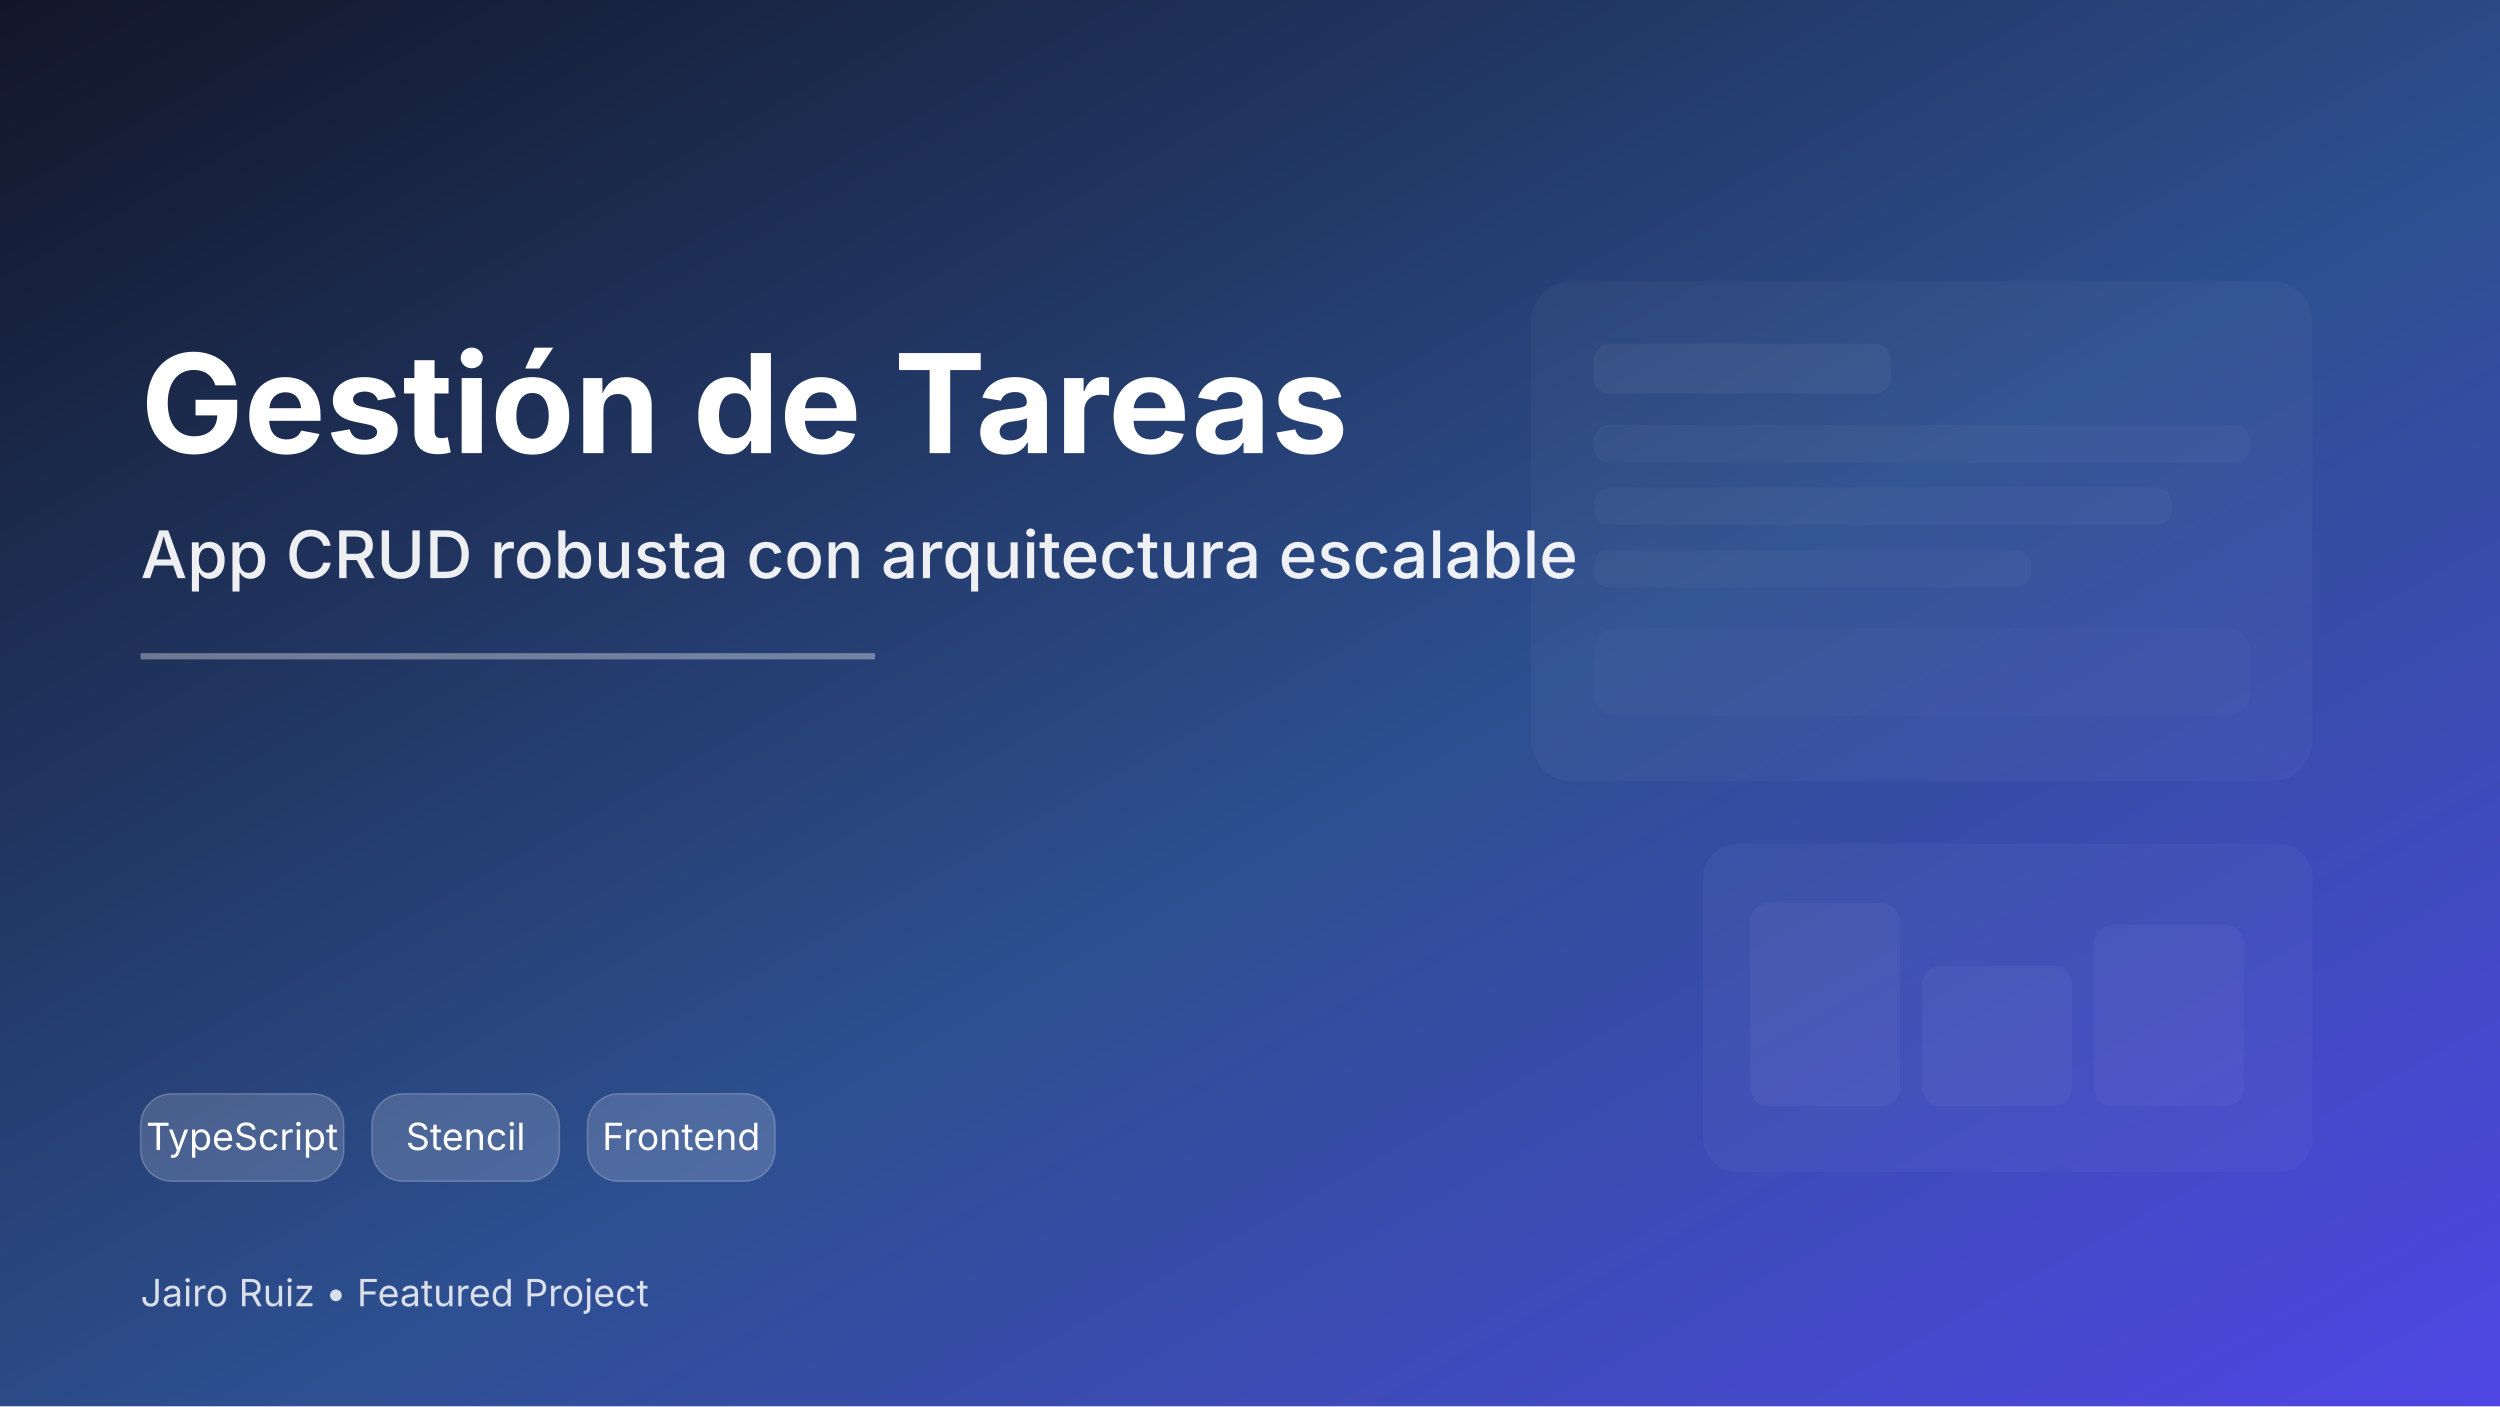
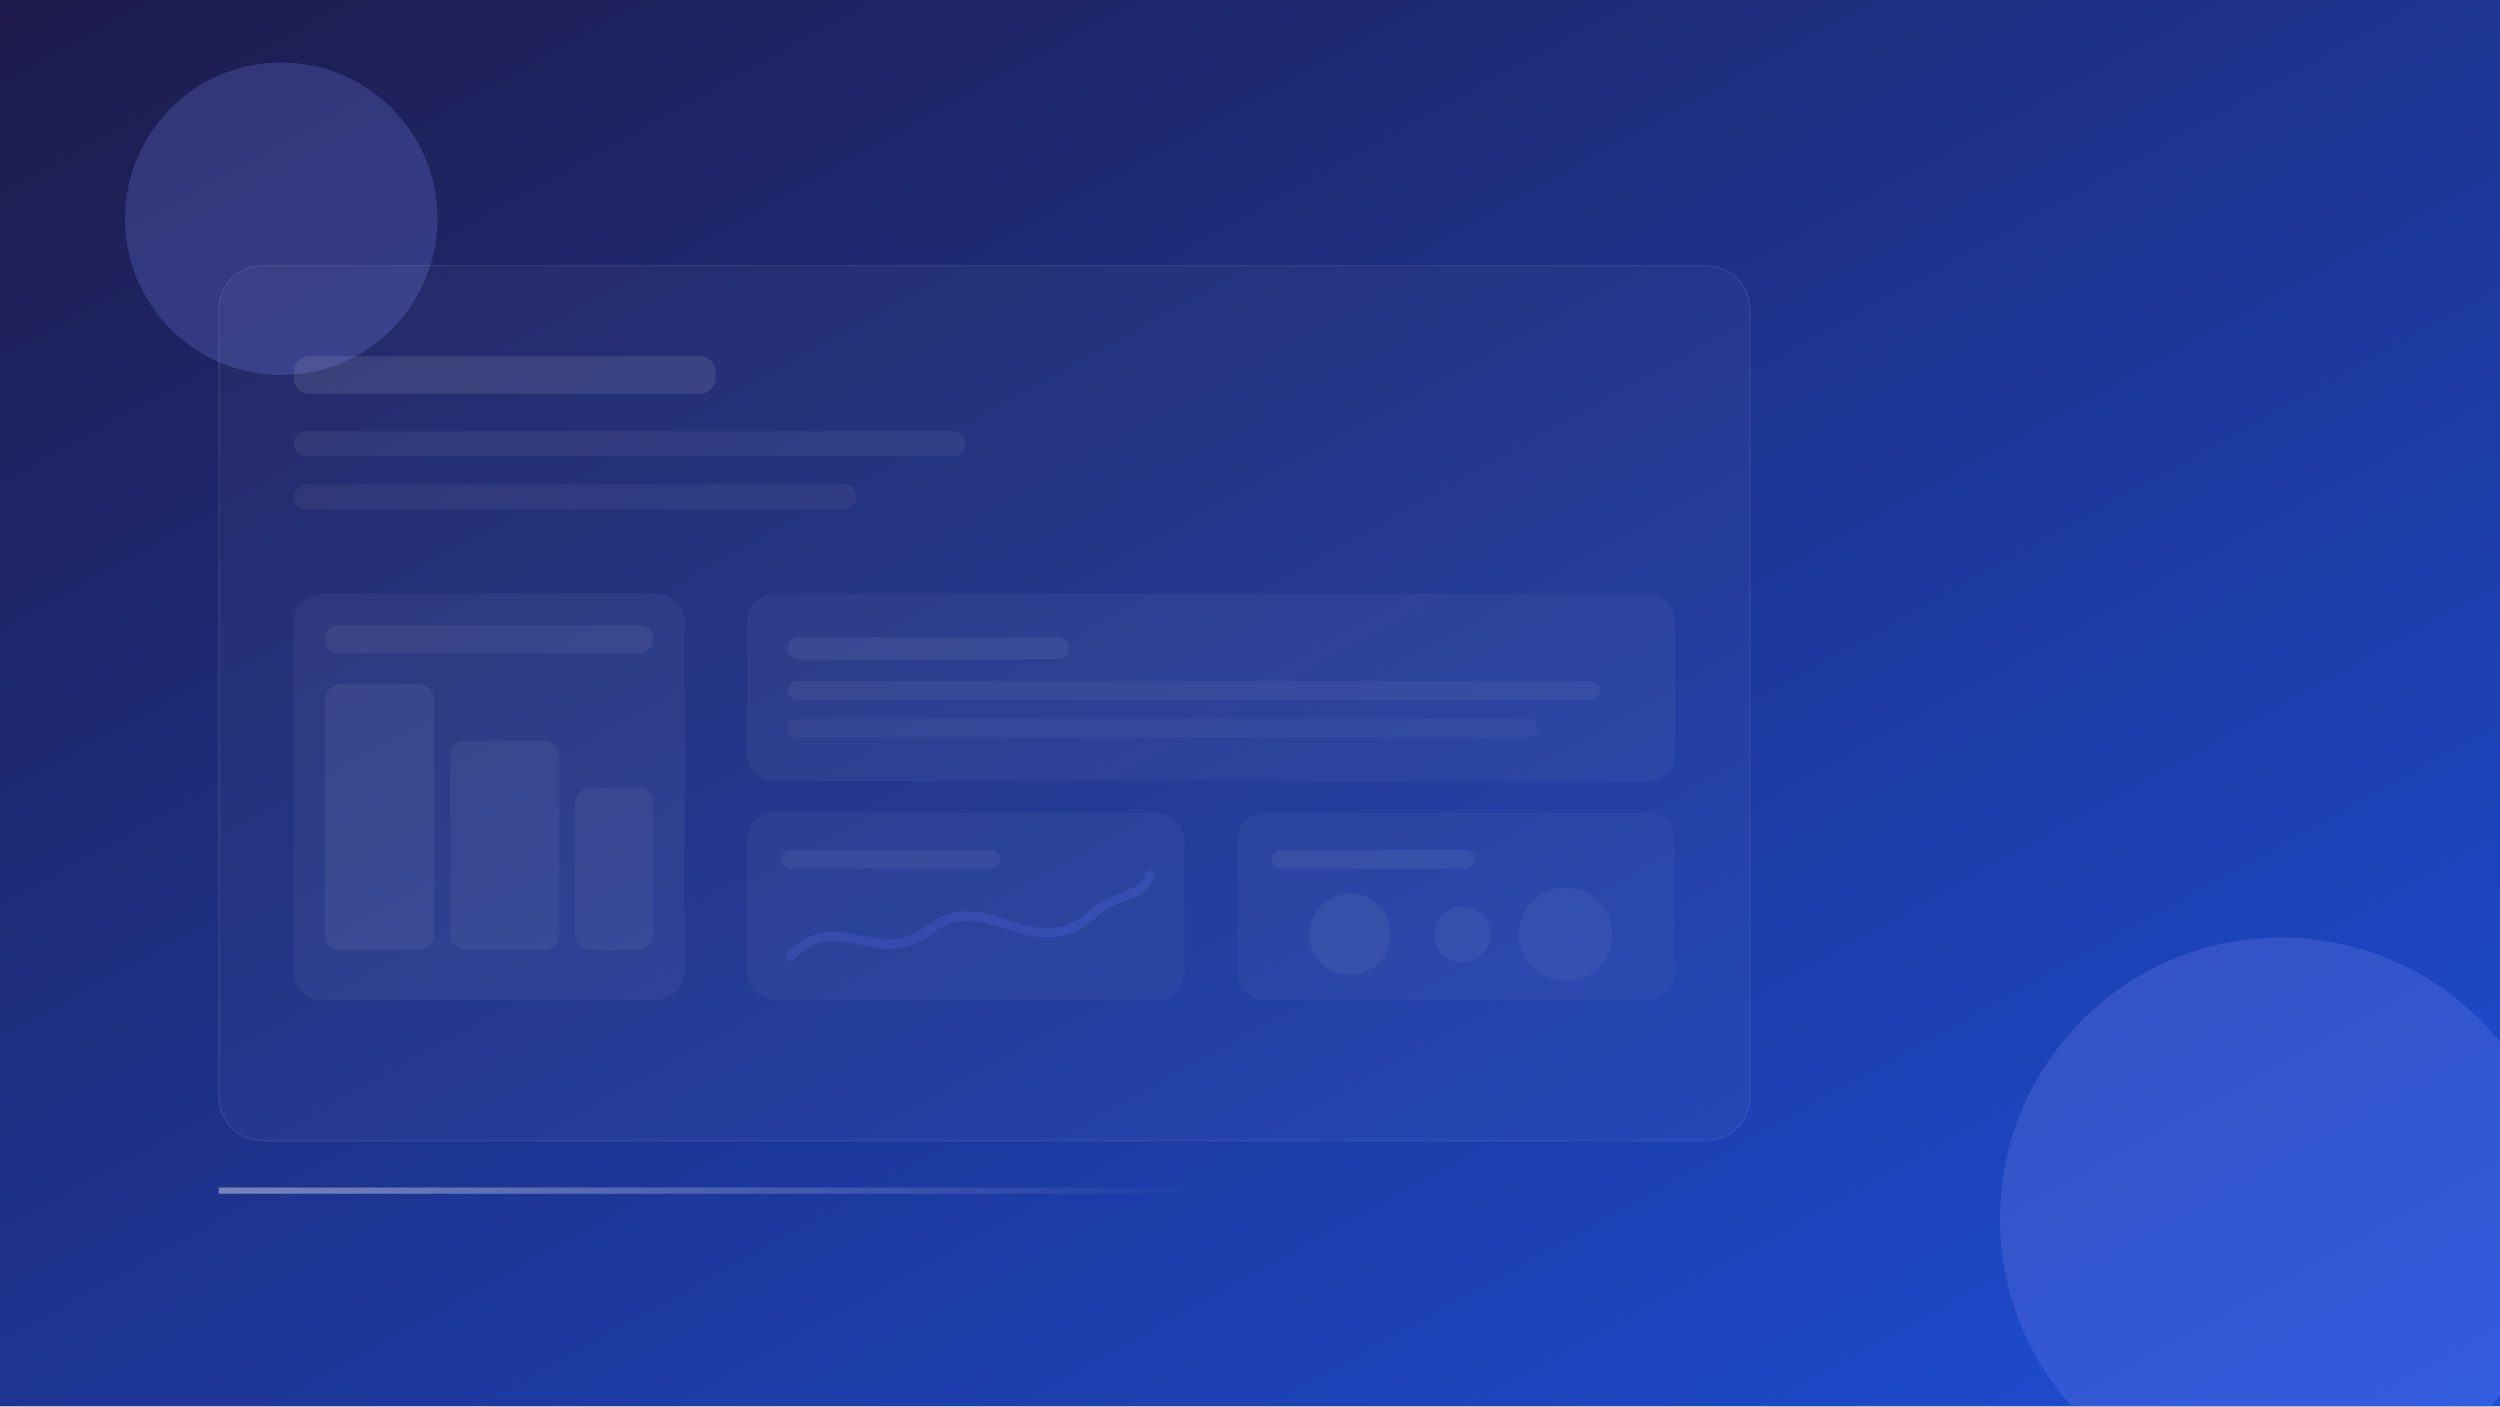
- <svg xmlns="http://www.w3.org/2000/svg" width="1600" height="900" viewBox="0 0 1600 900" role="img" aria-label="Gestión de Tareas">
+ <svg xmlns="http://www.w3.org/2000/svg" width="1600" height="900" viewBox="0 0 1600 900" role="img" aria-label="Project cover">
  <defs>
    <linearGradient id="bg" x1="0" y1="0" x2="1" y2="1">
-       <stop offset="0%" stop-color="#121629" />
-       <stop offset="55%" stop-color="#2d4f8f" />
-       <stop offset="100%" stop-color="#4f46e5" />
+       <stop offset="0%" stop-color="#1e1b4b" />
+       <stop offset="100%" stop-color="#1d4ed8" />
    </linearGradient>
-     <radialGradient id="glow1" cx="0" cy="0" r="1" gradientTransform="translate(1250 180) rotate(90) scale(240 400)">
-       <stop offset="0%" stop-color="rgba(255,255,255,0.32)" />
-       <stop offset="100%" stop-color="rgba(255,255,255,0)" />
-     </radialGradient>
-     <radialGradient id="glow2" cx="0" cy="0" r="1" gradientTransform="translate(300 820) rotate(90) scale(260 440)">
-       <stop offset="0%" stop-color="rgba(255,255,255,0.22)" />
-       <stop offset="100%" stop-color="rgba(255,255,255,0)" />
-     </radialGradient>
+     <linearGradient id="line" x1="0" y1="0" x2="1" y2="0">
+       <stop offset="0%" stop-color="rgba(255,255,255,0.4)" />
+       <stop offset="100%" stop-color="rgba(255,255,255,0.0)" />
+     </linearGradient>
  </defs>
  <rect width="1600" height="900" fill="url(#bg)" />
-   <rect width="1600" height="900" fill="url(#glow1)" />
-   <rect width="1600" height="900" fill="url(#glow2)" />
  <g opacity="0.22">
-     <rect x="980" y="180" width="500" height="320" rx="26" fill="rgba(255,255,255,0.14)" />
-     <rect x="1020" y="220" width="190" height="32" rx="10" fill="rgba(255,255,255,0.24)" />
-     <rect x="1020" y="272" width="420" height="24" rx="10" fill="rgba(255,255,255,0.18)" />
-     <rect x="1020" y="312" width="370" height="24" rx="10" fill="rgba(255,255,255,0.18)" />
-     <rect x="1020" y="352" width="280" height="24" rx="10" fill="rgba(255,255,255,0.18)" />
-     <rect x="1020" y="402" width="420" height="56" rx="14" fill="rgba(255,255,255,0.12)" />
-     <rect x="1090" y="540" width="390" height="210" rx="22" fill="rgba(255,255,255,0.14)" />
-     <rect x="1120" y="578" width="96" height="130" rx="12" fill="rgba(255,255,255,0.24)" />
-     <rect x="1230" y="618" width="96" height="90" rx="12" fill="rgba(255,255,255,0.22)" />
-     <rect x="1340" y="592" width="96" height="116" rx="12" fill="rgba(255,255,255,0.20)" />
+     <circle cx="180" cy="140" r="100" fill="#818cf8" />
+     <circle cx="1460" cy="780" r="180" fill="#818cf8" />
  </g>
-   <text x="90" y="290" font-family="Inter,Segoe UI,Arial,sans-serif" font-size="88" font-weight="700" fill="white">Gestión de Tareas</text>
-   <text x="90" y="370" font-family="Inter,Segoe UI,Arial,sans-serif" font-size="42" font-weight="500" fill="rgba(255,255,255,0.92)">App CRUD robusta con arquitectura escalable</text>
-   <line x1="90" y1="420" x2="560" y2="420" stroke="rgba(255,255,255,0.35)" stroke-width="4" />
-   <g transform="translate(90,700)">
-     <rect rx="20" ry="20" width="130" height="56" fill="rgba(255,255,255,0.16)" stroke="rgba(255,255,255,0.22)" />
-     <text x="65.0" y="36" text-anchor="middle" font-family="Inter,Segoe UI,Arial,sans-serif" font-size="24" fill="white">TypeScript</text>
+   <g opacity="0.26" transform="translate(140 170)">
+     <rect width="980" height="560" rx="28" fill="rgba(255,255,255,0.12)" stroke="rgba(255,255,255,0.28)" />
+     <rect x="48" y="58" width="270" height="24" rx="10" fill="rgba(255,255,255,0.42)" />
+     <rect x="48" y="106" width="430" height="16" rx="8" fill="rgba(255,255,255,0.25)" />
+     <rect x="48" y="140" width="360" height="16" rx="8" fill="rgba(255,255,255,0.22)" />
+     <g transform="translate(48 210)">
+       <rect width="250" height="260" rx="18" fill="rgba(255,255,255,0.18)" />
+       <rect x="20" y="20" width="210" height="18" rx="8" fill="rgba(255,255,255,0.28)" />
+       <rect x="20" y="58" width="70" height="170" rx="10" fill="rgba(255,255,255,0.28)" />
+       <rect x="100" y="94" width="70" height="134" rx="10" fill="rgba(255,255,255,0.24)" />
+       <rect x="180" y="124" width="50" height="104" rx="10" fill="rgba(255,255,255,0.22)" />
+     </g>
+     <g transform="translate(338 210)">
+       <rect width="594" height="120" rx="18" fill="rgba(255,255,255,0.16)" />
+       <rect x="26" y="28" width="180" height="14" rx="7" fill="rgba(255,255,255,0.3)" />
+       <rect x="26" y="56" width="520" height="12" rx="6" fill="rgba(255,255,255,0.22)" />
+       <rect x="26" y="80" width="480" height="12" rx="6" fill="rgba(255,255,255,0.18)" />
+     </g>
+     <g transform="translate(338 350)">
+       <rect width="280" height="120" rx="18" fill="rgba(255,255,255,0.14)" />
+       <rect x="22" y="24" width="140" height="12" rx="6" fill="rgba(255,255,255,0.26)" />
+       <path d="M28 92 C58 60, 84 102, 118 74 C152 48, 184 98, 220 66 C238 50, 252 56, 258 40" fill="none" stroke="#818cf8" stroke-width="6" stroke-linecap="round" />
+     </g>
+     <g transform="translate(652 350)">
+       <rect width="280" height="120" rx="18" fill="rgba(255,255,255,0.14)" />
+       <rect x="22" y="24" width="130" height="12" rx="6" fill="rgba(255,255,255,0.26)" />
+       <circle cx="72" cy="78" r="26" fill="rgba(255,255,255,0.24)" />
+       <circle cx="144" cy="78" r="18" fill="rgba(255,255,255,0.22)" />
+       <circle cx="210" cy="78" r="30" fill="rgba(255,255,255,0.2)" />
+     </g>
  </g>
-   <g transform="translate(238,700)">
-     <rect rx="20" ry="20" width="120" height="56" fill="rgba(255,255,255,0.16)" stroke="rgba(255,255,255,0.22)" />
-     <text x="60.0" y="36" text-anchor="middle" font-family="Inter,Segoe UI,Arial,sans-serif" font-size="24" fill="white">Stencil</text>
-   </g>
-   <g transform="translate(376,700)">
-     <rect rx="20" ry="20" width="120" height="56" fill="rgba(255,255,255,0.16)" stroke="rgba(255,255,255,0.22)" />
-     <text x="60.0" y="36" text-anchor="middle" font-family="Inter,Segoe UI,Arial,sans-serif" font-size="24" fill="white">Frontend</text>
-   </g>
-   <text x="90" y="836" font-family="Inter,Segoe UI,Arial,sans-serif" font-size="24" fill="rgba(255,255,255,0.82)">Jairo Ruiz • Featured Project</text>
+   <rect x="140" y="760" width="640" height="4" fill="url(#line)" />
</svg>
